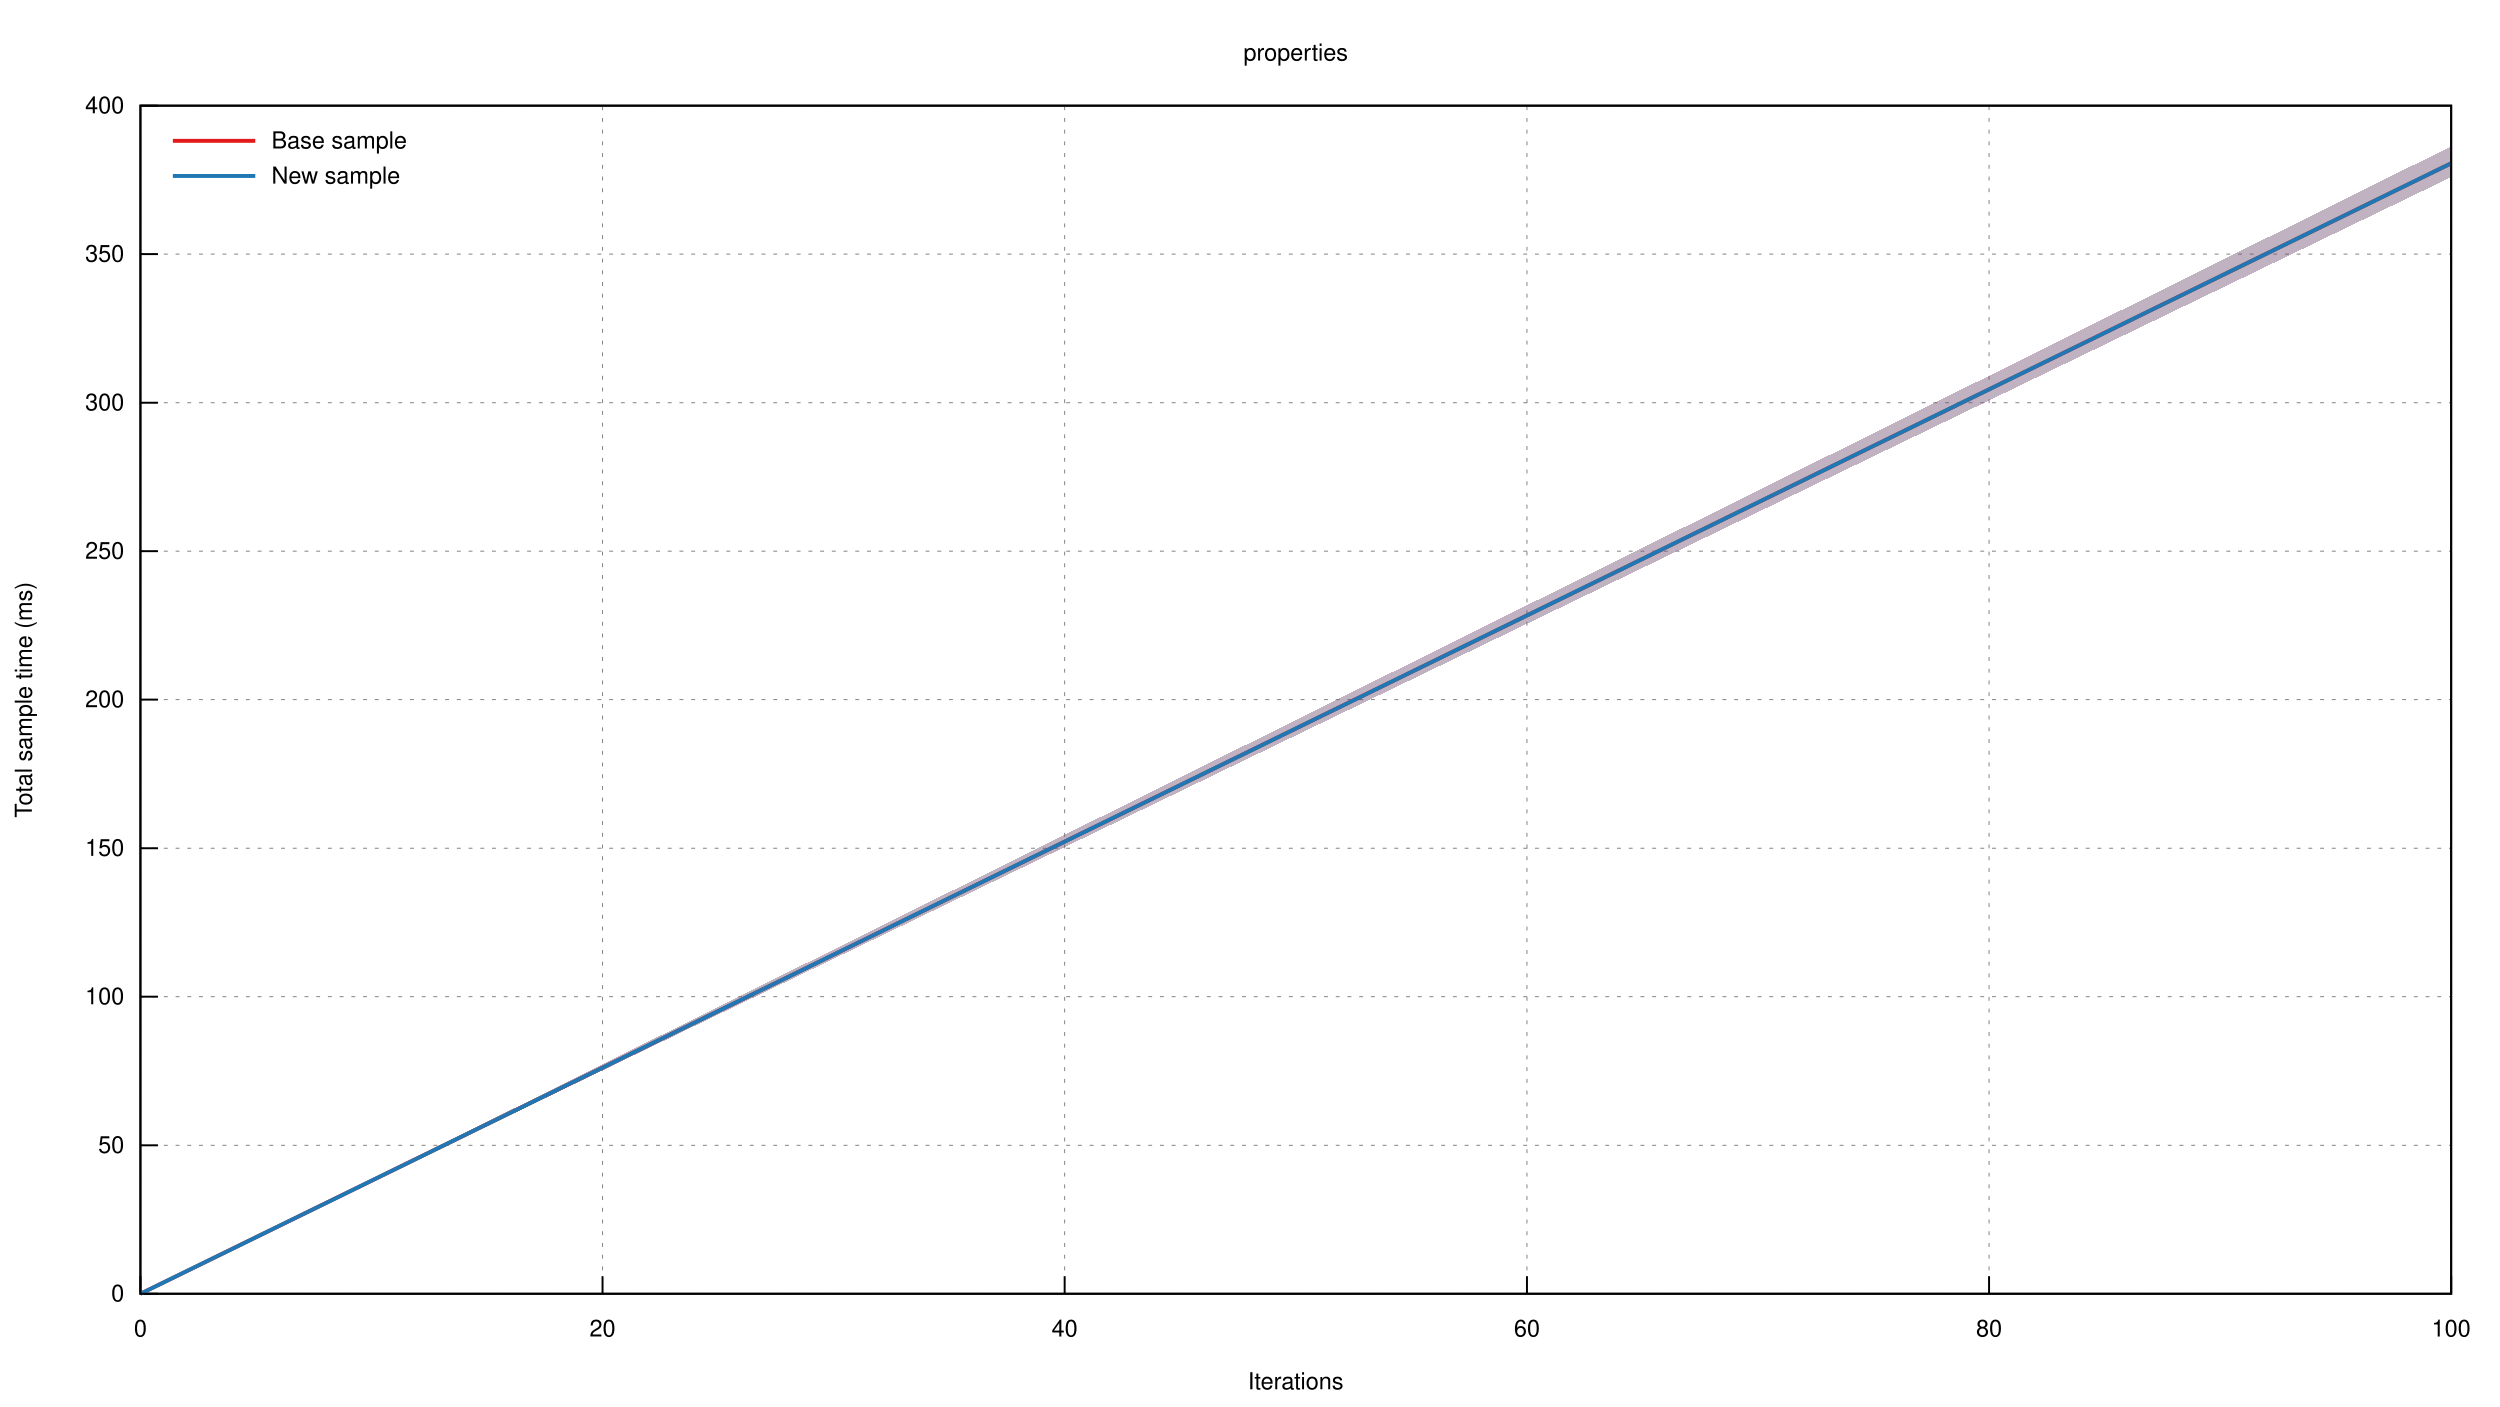
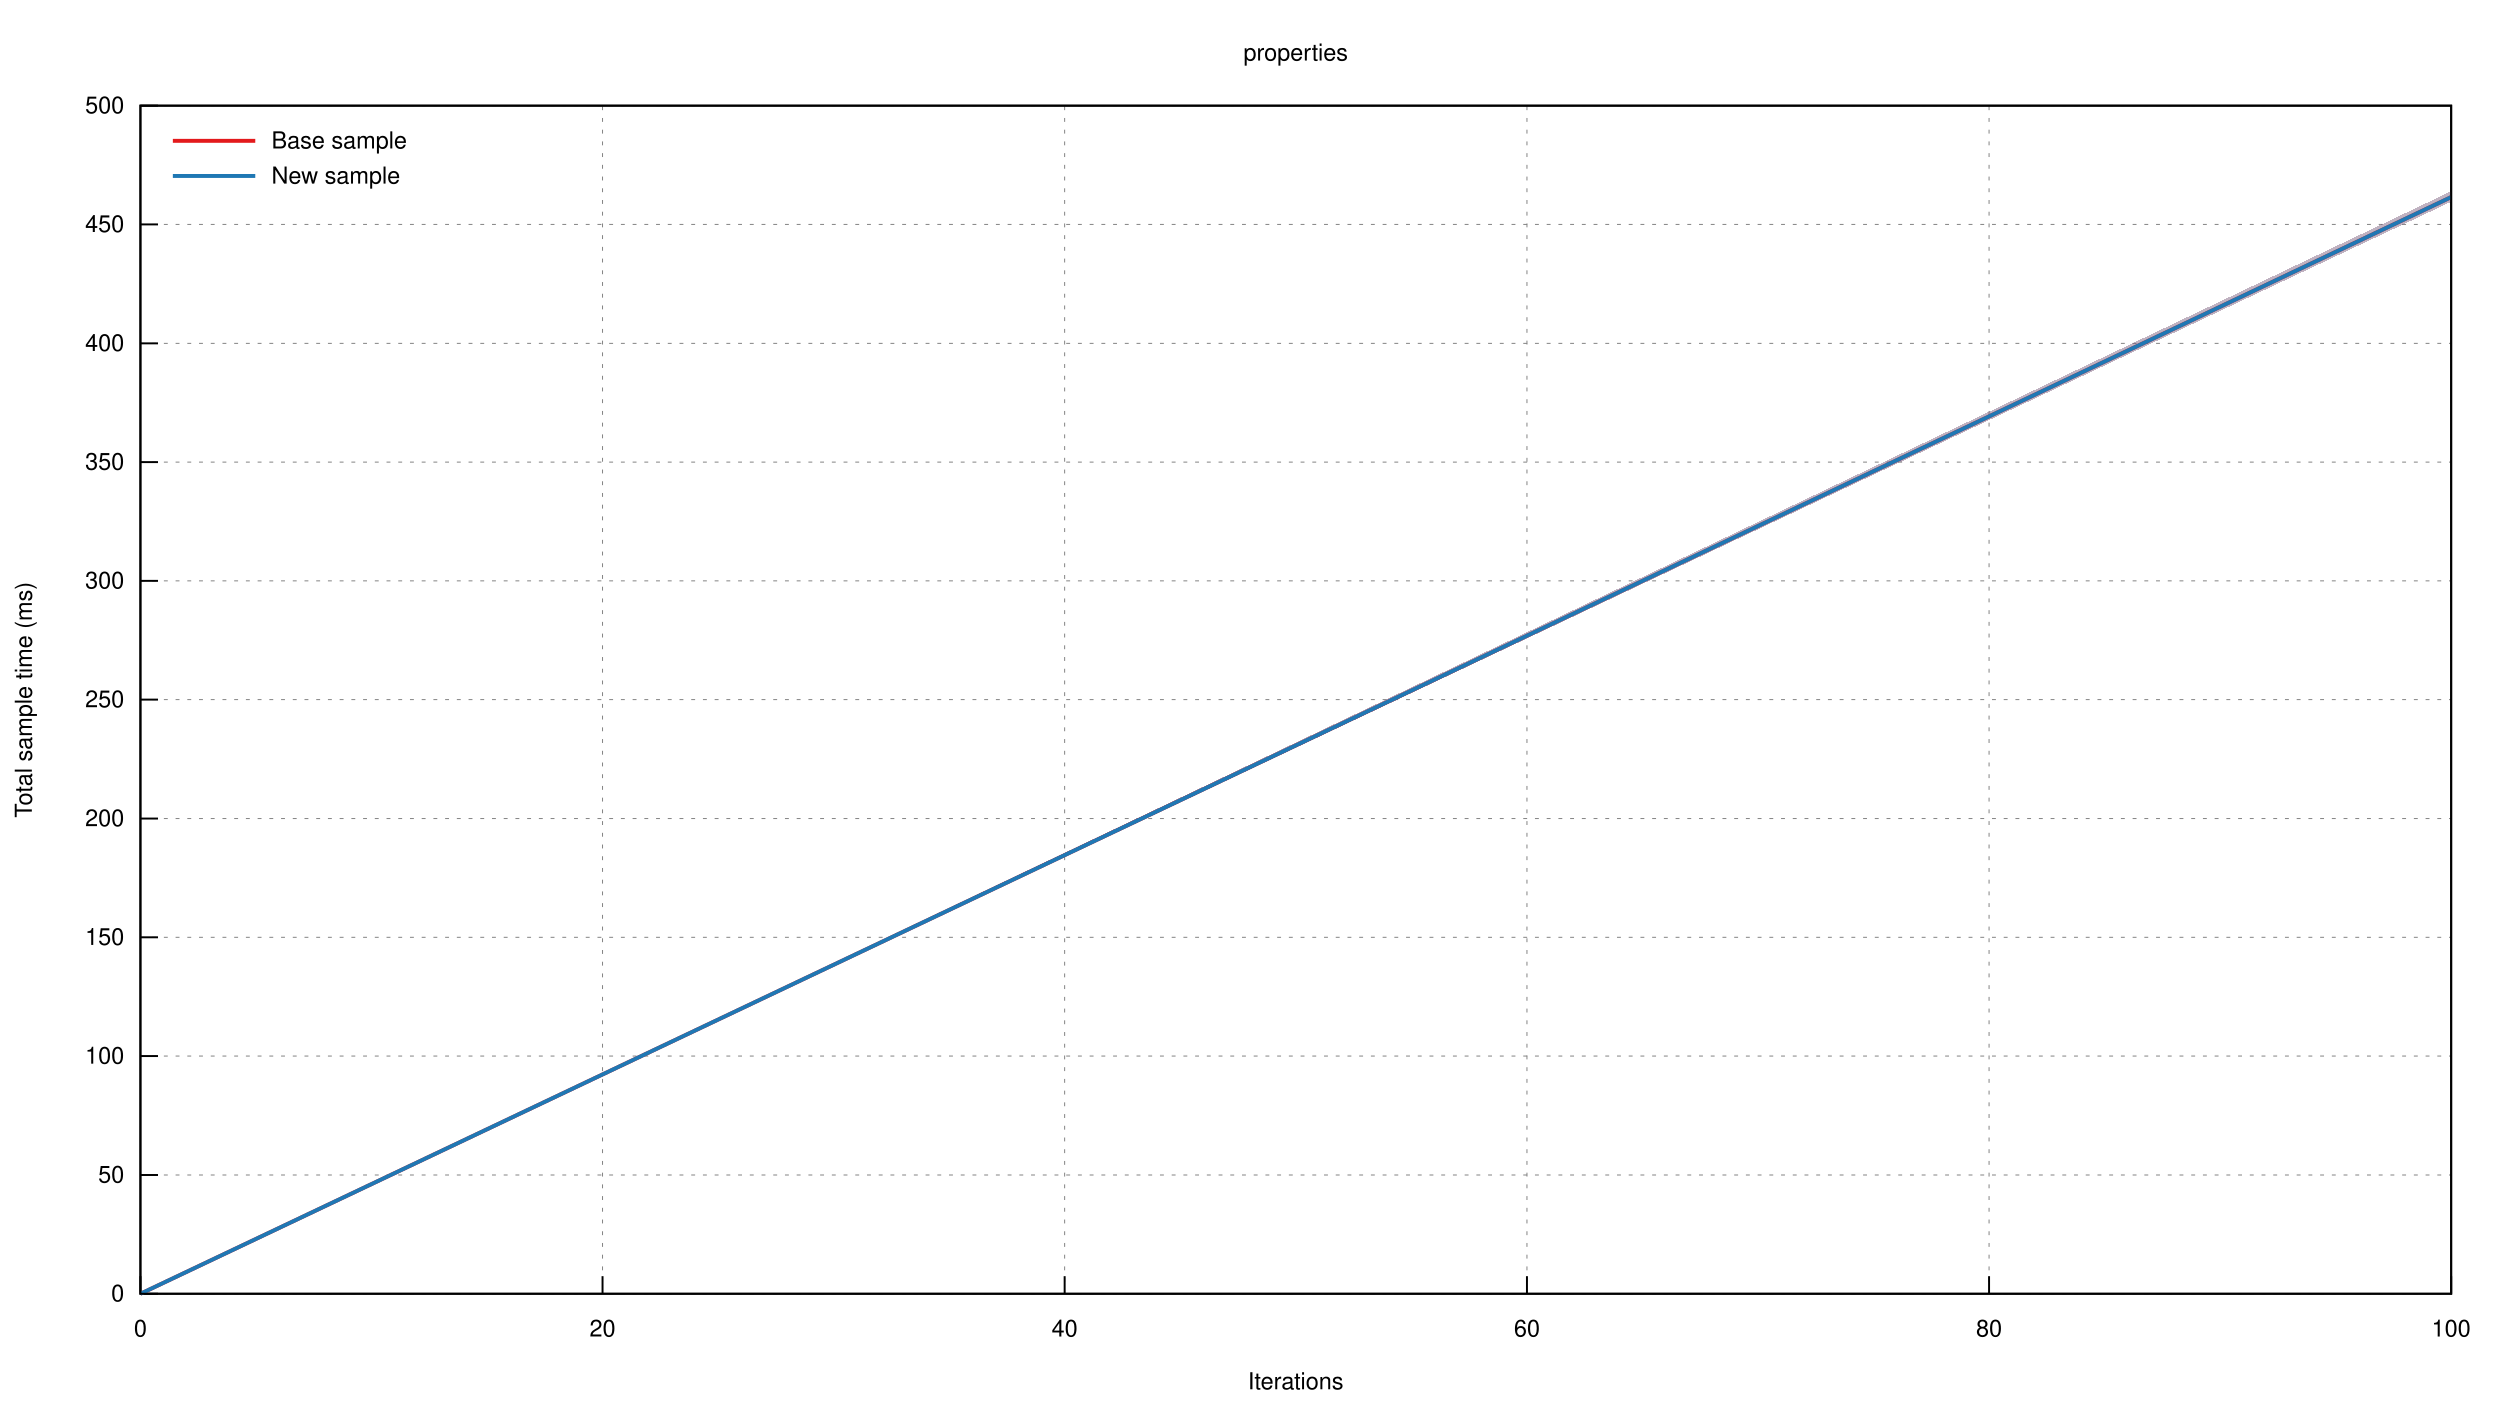
<svg xmlns="http://www.w3.org/2000/svg" xmlns:xlink="http://www.w3.org/1999/xlink" viewBox="0 0 1280 720">
  <g id="gnuplot_canvas">
    <rect x="0" y="0" width="1280" height="720" fill="none" />
    <defs>
      <circle id="gpDot" r="0.5" stroke-width="0.5" stroke="currentColor" />
      <path id="gpPt0" stroke-width="0.222" stroke="currentColor" d="M-1,0 h2 M0,-1 v2" />
      <path id="gpPt1" stroke-width="0.222" stroke="currentColor" d="M-1,-1 L1,1 M1,-1 L-1,1" />
      <path id="gpPt2" stroke-width="0.222" stroke="currentColor" d="M-1,0 L1,0 M0,-1 L0,1 M-1,-1 L1,1 M-1,1 L1,-1" />
      <rect id="gpPt3" stroke-width="0.222" stroke="currentColor" x="-1" y="-1" width="2" height="2" />
      <rect id="gpPt4" stroke-width="0.222" stroke="currentColor" fill="currentColor" x="-1" y="-1" width="2" height="2" />
      <circle id="gpPt5" stroke-width="0.222" stroke="currentColor" cx="0" cy="0" r="1" />
      <use xlink:href="#gpPt5" id="gpPt6" fill="currentColor" stroke="none" />
      <path id="gpPt7" stroke-width="0.222" stroke="currentColor" d="M0,-1.33 L-1.33,0.67 L1.33,0.67 z" />
      <use xlink:href="#gpPt7" id="gpPt8" fill="currentColor" stroke="none" />
      <use xlink:href="#gpPt7" id="gpPt9" stroke="currentColor" transform="rotate(180)" />
      <use xlink:href="#gpPt9" id="gpPt10" fill="currentColor" stroke="none" />
      <use xlink:href="#gpPt3" id="gpPt11" stroke="currentColor" transform="rotate(45)" />
      <use xlink:href="#gpPt11" id="gpPt12" fill="currentColor" stroke="none" />
      <path id="gpPt13" stroke-width="0.222" stroke="currentColor" d="M0,1.330 L1.265,0.411 L0.782,-1.067 L-0.782,-1.076 L-1.265,0.411 z" />
      <use xlink:href="#gpPt13" id="gpPt14" fill="currentColor" stroke="none" />
      <filter id="textbox" filterUnits="objectBoundingBox" x="0" y="0" height="1" width="1">
        <feFlood flood-color="white" flood-opacity="1" result="bgnd" />
        <feComposite in="SourceGraphic" in2="bgnd" operator="atop" />
      </filter>
      <filter id="greybox" filterUnits="objectBoundingBox" x="0" y="0" height="1" width="1">
        <feFlood flood-color="lightgrey" flood-opacity="1" result="grey" />
        <feComposite in="SourceGraphic" in2="grey" operator="atop" />
      </filter>
    </defs>
    <g fill="none" color="white" stroke="currentColor" stroke-width="1.00" stroke-linecap="butt" stroke-linejoin="miter">
</g>
    <g fill="none" color="black" stroke="currentColor" stroke-width="1.00" stroke-linecap="butt" stroke-linejoin="miter">
</g>
    <g fill="none" color="black" stroke="black" stroke-width="0.50" stroke-linecap="butt" stroke-linejoin="miter">
</g>
    <g fill="none" color="gray" stroke="currentColor" stroke-width="0.50" stroke-linecap="butt" stroke-linejoin="miter">
      <path stroke="gray" stroke-dasharray="2,4" class="gridline" d="M71.9,662.4 L1255.0,662.4  " />
    </g>
    <g fill="none" color="gray" stroke="gray" stroke-width="1.00" stroke-linecap="butt" stroke-linejoin="miter">
</g>
    <g fill="none" color="black" stroke="currentColor" stroke-width="1.00" stroke-linecap="butt" stroke-linejoin="miter">
      <path stroke="black" d="M71.9,662.4 L80.9,662.4  " />
      <g transform="translate(63.6,666.3)" stroke="none" fill="black" font-family="Helvetica" font-size="12.00" text-anchor="end">
        <text>
          <tspan font-family="Helvetica"> 0</tspan>
        </text>
      </g>
    </g>
    <g fill="none" color="black" stroke="currentColor" stroke-width="1.00" stroke-linecap="butt" stroke-linejoin="miter">
</g>
    <g fill="none" color="black" stroke="black" stroke-width="0.50" stroke-linecap="butt" stroke-linejoin="miter">
</g>
    <g fill="none" color="gray" stroke="currentColor" stroke-width="0.50" stroke-linecap="butt" stroke-linejoin="miter">
-       <path stroke="gray" stroke-dasharray="2,4" class="gridline" d="M71.9,586.4 L1255.0,586.4  " />
-     </g>
-     <g fill="none" color="gray" stroke="gray" stroke-width="1.00" stroke-linecap="butt" stroke-linejoin="miter">
- </g>
-     <g fill="none" color="black" stroke="currentColor" stroke-width="1.00" stroke-linecap="butt" stroke-linejoin="miter">
-       <path stroke="black" d="M71.9,586.4 L80.9,586.4  " />
-       <g transform="translate(63.6,590.3)" stroke="none" fill="black" font-family="Helvetica" font-size="12.00" text-anchor="end">
+       <path stroke="gray" stroke-dasharray="2,4" class="gridline" d="M71.9,601.6 L1255.0,601.6  " />
+     </g>
+     <g fill="none" color="gray" stroke="gray" stroke-width="1.00" stroke-linecap="butt" stroke-linejoin="miter">
+ </g>
+     <g fill="none" color="black" stroke="currentColor" stroke-width="1.00" stroke-linecap="butt" stroke-linejoin="miter">
+       <path stroke="black" d="M71.9,601.6 L80.9,601.6  " />
+       <g transform="translate(63.6,605.5)" stroke="none" fill="black" font-family="Helvetica" font-size="12.00" text-anchor="end">
        <text>
          <tspan font-family="Helvetica"> 50</tspan>
        </text>
      </g>
    </g>
    <g fill="none" color="black" stroke="currentColor" stroke-width="1.00" stroke-linecap="butt" stroke-linejoin="miter">
</g>
    <g fill="none" color="black" stroke="black" stroke-width="0.50" stroke-linecap="butt" stroke-linejoin="miter">
</g>
    <g fill="none" color="gray" stroke="currentColor" stroke-width="0.50" stroke-linecap="butt" stroke-linejoin="miter">
-       <path stroke="gray" stroke-dasharray="2,4" class="gridline" d="M71.9,510.3 L1255.0,510.3  " />
-     </g>
-     <g fill="none" color="gray" stroke="gray" stroke-width="1.00" stroke-linecap="butt" stroke-linejoin="miter">
- </g>
-     <g fill="none" color="black" stroke="currentColor" stroke-width="1.00" stroke-linecap="butt" stroke-linejoin="miter">
-       <path stroke="black" d="M71.9,510.3 L80.9,510.3  " />
-       <g transform="translate(63.6,514.2)" stroke="none" fill="black" font-family="Helvetica" font-size="12.00" text-anchor="end">
+       <path stroke="gray" stroke-dasharray="2,4" class="gridline" d="M71.9,540.7 L1255.0,540.7  " />
+     </g>
+     <g fill="none" color="gray" stroke="gray" stroke-width="1.00" stroke-linecap="butt" stroke-linejoin="miter">
+ </g>
+     <g fill="none" color="black" stroke="currentColor" stroke-width="1.00" stroke-linecap="butt" stroke-linejoin="miter">
+       <path stroke="black" d="M71.9,540.7 L80.9,540.7  " />
+       <g transform="translate(63.6,544.6)" stroke="none" fill="black" font-family="Helvetica" font-size="12.00" text-anchor="end">
        <text>
          <tspan font-family="Helvetica"> 100</tspan>
        </text>
      </g>
    </g>
    <g fill="none" color="black" stroke="currentColor" stroke-width="1.00" stroke-linecap="butt" stroke-linejoin="miter">
</g>
    <g fill="none" color="black" stroke="black" stroke-width="0.50" stroke-linecap="butt" stroke-linejoin="miter">
</g>
    <g fill="none" color="gray" stroke="currentColor" stroke-width="0.50" stroke-linecap="butt" stroke-linejoin="miter">
-       <path stroke="gray" stroke-dasharray="2,4" class="gridline" d="M71.9,434.3 L1255.0,434.3  " />
-     </g>
-     <g fill="none" color="gray" stroke="gray" stroke-width="1.00" stroke-linecap="butt" stroke-linejoin="miter">
- </g>
-     <g fill="none" color="black" stroke="currentColor" stroke-width="1.00" stroke-linecap="butt" stroke-linejoin="miter">
-       <path stroke="black" d="M71.9,434.3 L80.9,434.3  " />
-       <g transform="translate(63.6,438.2)" stroke="none" fill="black" font-family="Helvetica" font-size="12.00" text-anchor="end">
+       <path stroke="gray" stroke-dasharray="2,4" class="gridline" d="M71.9,479.9 L1255.0,479.9  " />
+     </g>
+     <g fill="none" color="gray" stroke="gray" stroke-width="1.00" stroke-linecap="butt" stroke-linejoin="miter">
+ </g>
+     <g fill="none" color="black" stroke="currentColor" stroke-width="1.00" stroke-linecap="butt" stroke-linejoin="miter">
+       <path stroke="black" d="M71.9,479.9 L80.9,479.9  " />
+       <g transform="translate(63.6,483.8)" stroke="none" fill="black" font-family="Helvetica" font-size="12.00" text-anchor="end">
        <text>
          <tspan font-family="Helvetica"> 150</tspan>
+         </text>
+       </g>
+     </g>
+     <g fill="none" color="black" stroke="currentColor" stroke-width="1.00" stroke-linecap="butt" stroke-linejoin="miter">
+ </g>
+     <g fill="none" color="black" stroke="black" stroke-width="0.50" stroke-linecap="butt" stroke-linejoin="miter">
+ </g>
+     <g fill="none" color="gray" stroke="currentColor" stroke-width="0.50" stroke-linecap="butt" stroke-linejoin="miter">
+       <path stroke="gray" stroke-dasharray="2,4" class="gridline" d="M71.9,419.1 L1255.0,419.1  " />
+     </g>
+     <g fill="none" color="gray" stroke="gray" stroke-width="1.00" stroke-linecap="butt" stroke-linejoin="miter">
+ </g>
+     <g fill="none" color="black" stroke="currentColor" stroke-width="1.00" stroke-linecap="butt" stroke-linejoin="miter">
+       <path stroke="black" d="M71.9,419.1 L80.9,419.1  " />
+       <g transform="translate(63.6,423.0)" stroke="none" fill="black" font-family="Helvetica" font-size="12.00" text-anchor="end">
+         <text>
+           <tspan font-family="Helvetica"> 200</tspan>
        </text>
      </g>
    </g>
    <g fill="none" color="black" stroke="currentColor" stroke-width="1.00" stroke-linecap="butt" stroke-linejoin="miter">
</g>
    <g fill="none" color="black" stroke="black" stroke-width="0.50" stroke-linecap="butt" stroke-linejoin="miter">
</g>
    <g fill="none" color="gray" stroke="currentColor" stroke-width="0.50" stroke-linecap="butt" stroke-linejoin="miter">
      <path stroke="gray" stroke-dasharray="2,4" class="gridline" d="M71.9,358.2 L1255.0,358.2  " />
    </g>
    <g fill="none" color="gray" stroke="gray" stroke-width="1.00" stroke-linecap="butt" stroke-linejoin="miter">
</g>
    <g fill="none" color="black" stroke="currentColor" stroke-width="1.00" stroke-linecap="butt" stroke-linejoin="miter">
      <path stroke="black" d="M71.9,358.2 L80.9,358.2  " />
      <g transform="translate(63.6,362.1)" stroke="none" fill="black" font-family="Helvetica" font-size="12.00" text-anchor="end">
        <text>
-           <tspan font-family="Helvetica"> 200</tspan>
-         </text>
-       </g>
-     </g>
-     <g fill="none" color="black" stroke="currentColor" stroke-width="1.00" stroke-linecap="butt" stroke-linejoin="miter">
- </g>
-     <g fill="none" color="black" stroke="black" stroke-width="0.50" stroke-linecap="butt" stroke-linejoin="miter">
- </g>
-     <g fill="none" color="gray" stroke="currentColor" stroke-width="0.50" stroke-linecap="butt" stroke-linejoin="miter">
-       <path stroke="gray" stroke-dasharray="2,4" class="gridline" d="M71.9,282.2 L1255.0,282.2  " />
-     </g>
-     <g fill="none" color="gray" stroke="gray" stroke-width="1.00" stroke-linecap="butt" stroke-linejoin="miter">
- </g>
-     <g fill="none" color="black" stroke="currentColor" stroke-width="1.00" stroke-linecap="butt" stroke-linejoin="miter">
-       <path stroke="black" d="M71.9,282.2 L80.9,282.2  " />
-       <g transform="translate(63.6,286.1)" stroke="none" fill="black" font-family="Helvetica" font-size="12.00" text-anchor="end">
-         <text>
          <tspan font-family="Helvetica"> 250</tspan>
        </text>
      </g>
    </g>
    <g fill="none" color="black" stroke="currentColor" stroke-width="1.00" stroke-linecap="butt" stroke-linejoin="miter">
</g>
    <g fill="none" color="black" stroke="black" stroke-width="0.50" stroke-linecap="butt" stroke-linejoin="miter">
</g>
    <g fill="none" color="gray" stroke="currentColor" stroke-width="0.50" stroke-linecap="butt" stroke-linejoin="miter">
-       <path stroke="gray" stroke-dasharray="2,4" class="gridline" d="M71.9,206.2 L1255.0,206.2  " />
-     </g>
-     <g fill="none" color="gray" stroke="gray" stroke-width="1.00" stroke-linecap="butt" stroke-linejoin="miter">
- </g>
-     <g fill="none" color="black" stroke="currentColor" stroke-width="1.00" stroke-linecap="butt" stroke-linejoin="miter">
-       <path stroke="black" d="M71.9,206.2 L80.9,206.2  " />
-       <g transform="translate(63.6,210.1)" stroke="none" fill="black" font-family="Helvetica" font-size="12.00" text-anchor="end">
+       <path stroke="gray" stroke-dasharray="2,4" class="gridline" d="M71.9,297.4 L1255.0,297.4  " />
+     </g>
+     <g fill="none" color="gray" stroke="gray" stroke-width="1.00" stroke-linecap="butt" stroke-linejoin="miter">
+ </g>
+     <g fill="none" color="black" stroke="currentColor" stroke-width="1.00" stroke-linecap="butt" stroke-linejoin="miter">
+       <path stroke="black" d="M71.9,297.4 L80.9,297.4  " />
+       <g transform="translate(63.6,301.3)" stroke="none" fill="black" font-family="Helvetica" font-size="12.00" text-anchor="end">
        <text>
          <tspan font-family="Helvetica"> 300</tspan>
        </text>
      </g>
    </g>
    <g fill="none" color="black" stroke="currentColor" stroke-width="1.00" stroke-linecap="butt" stroke-linejoin="miter">
</g>
    <g fill="none" color="black" stroke="black" stroke-width="0.50" stroke-linecap="butt" stroke-linejoin="miter">
</g>
    <g fill="none" color="gray" stroke="currentColor" stroke-width="0.50" stroke-linecap="butt" stroke-linejoin="miter">
-       <path stroke="gray" stroke-dasharray="2,4" class="gridline" d="M71.9,130.1 L1255.0,130.1  " />
-     </g>
-     <g fill="none" color="gray" stroke="gray" stroke-width="1.00" stroke-linecap="butt" stroke-linejoin="miter">
- </g>
-     <g fill="none" color="black" stroke="currentColor" stroke-width="1.00" stroke-linecap="butt" stroke-linejoin="miter">
-       <path stroke="black" d="M71.9,130.1 L80.9,130.1  " />
-       <g transform="translate(63.6,134.0)" stroke="none" fill="black" font-family="Helvetica" font-size="12.00" text-anchor="end">
+       <path stroke="gray" stroke-dasharray="2,4" class="gridline" d="M71.9,236.6 L1255.0,236.6  " />
+     </g>
+     <g fill="none" color="gray" stroke="gray" stroke-width="1.00" stroke-linecap="butt" stroke-linejoin="miter">
+ </g>
+     <g fill="none" color="black" stroke="currentColor" stroke-width="1.00" stroke-linecap="butt" stroke-linejoin="miter">
+       <path stroke="black" d="M71.9,236.6 L80.9,236.6  " />
+       <g transform="translate(63.6,240.5)" stroke="none" fill="black" font-family="Helvetica" font-size="12.00" text-anchor="end">
        <text>
          <tspan font-family="Helvetica"> 350</tspan>
+         </text>
+       </g>
+     </g>
+     <g fill="none" color="black" stroke="currentColor" stroke-width="1.00" stroke-linecap="butt" stroke-linejoin="miter">
+ </g>
+     <g fill="none" color="black" stroke="black" stroke-width="0.50" stroke-linecap="butt" stroke-linejoin="miter">
+ </g>
+     <g fill="none" color="gray" stroke="currentColor" stroke-width="0.50" stroke-linecap="butt" stroke-linejoin="miter">
+       <path stroke="gray" stroke-dasharray="2,4" class="gridline" d="M71.9,175.8 L1255.0,175.8  " />
+     </g>
+     <g fill="none" color="gray" stroke="gray" stroke-width="1.00" stroke-linecap="butt" stroke-linejoin="miter">
+ </g>
+     <g fill="none" color="black" stroke="currentColor" stroke-width="1.00" stroke-linecap="butt" stroke-linejoin="miter">
+       <path stroke="black" d="M71.9,175.8 L80.9,175.8  " />
+       <g transform="translate(63.6,179.7)" stroke="none" fill="black" font-family="Helvetica" font-size="12.00" text-anchor="end">
+         <text>
+           <tspan font-family="Helvetica"> 400</tspan>
+         </text>
+       </g>
+     </g>
+     <g fill="none" color="black" stroke="currentColor" stroke-width="1.00" stroke-linecap="butt" stroke-linejoin="miter">
+ </g>
+     <g fill="none" color="black" stroke="black" stroke-width="0.50" stroke-linecap="butt" stroke-linejoin="miter">
+ </g>
+     <g fill="none" color="gray" stroke="currentColor" stroke-width="0.50" stroke-linecap="butt" stroke-linejoin="miter">
+       <path stroke="gray" stroke-dasharray="2,4" class="gridline" d="M71.9,114.9 L1255.0,114.9  " />
+     </g>
+     <g fill="none" color="gray" stroke="gray" stroke-width="1.00" stroke-linecap="butt" stroke-linejoin="miter">
+ </g>
+     <g fill="none" color="black" stroke="currentColor" stroke-width="1.00" stroke-linecap="butt" stroke-linejoin="miter">
+       <path stroke="black" d="M71.9,114.9 L80.9,114.9  " />
+       <g transform="translate(63.6,118.8)" stroke="none" fill="black" font-family="Helvetica" font-size="12.00" text-anchor="end">
+         <text>
+           <tspan font-family="Helvetica"> 450</tspan>
        </text>
      </g>
    </g>
    <g fill="none" color="black" stroke="currentColor" stroke-width="1.00" stroke-linecap="butt" stroke-linejoin="miter">
</g>
    <g fill="none" color="black" stroke="black" stroke-width="0.50" stroke-linecap="butt" stroke-linejoin="miter">
</g>
    <g fill="none" color="gray" stroke="currentColor" stroke-width="0.50" stroke-linecap="butt" stroke-linejoin="miter">
      <path stroke="gray" stroke-dasharray="2,4" class="gridline" d="M71.9,54.1 L1255.0,54.1  " />
    </g>
    <g fill="none" color="gray" stroke="gray" stroke-width="1.00" stroke-linecap="butt" stroke-linejoin="miter">
</g>
    <g fill="none" color="black" stroke="currentColor" stroke-width="1.00" stroke-linecap="butt" stroke-linejoin="miter">
      <path stroke="black" d="M71.9,54.1 L80.9,54.1  " />
      <g transform="translate(63.6,58.0)" stroke="none" fill="black" font-family="Helvetica" font-size="12.00" text-anchor="end">
        <text>
-           <tspan font-family="Helvetica"> 400</tspan>
+           <tspan font-family="Helvetica"> 500</tspan>
        </text>
      </g>
    </g>
    <g fill="none" color="black" stroke="currentColor" stroke-width="1.00" stroke-linecap="butt" stroke-linejoin="miter">
</g>
    <g fill="none" color="black" stroke="black" stroke-width="0.50" stroke-linecap="butt" stroke-linejoin="miter">
</g>
    <g fill="none" color="gray" stroke="currentColor" stroke-width="0.50" stroke-linecap="butt" stroke-linejoin="miter">
      <path stroke="gray" stroke-dasharray="2,4" class="gridline" d="M71.9,662.4 L71.9,54.1  " />
    </g>
    <g fill="none" color="gray" stroke="gray" stroke-width="1.00" stroke-linecap="butt" stroke-linejoin="miter">
</g>
    <g fill="none" color="black" stroke="currentColor" stroke-width="1.00" stroke-linecap="butt" stroke-linejoin="miter">
      <path stroke="black" d="M71.9,662.4 L71.9,653.4  " />
      <g transform="translate(71.9,684.3)" stroke="none" fill="black" font-family="Helvetica" font-size="12.00" text-anchor="middle">
        <text>
          <tspan font-family="Helvetica"> 0</tspan>
        </text>
      </g>
    </g>
    <g fill="none" color="black" stroke="currentColor" stroke-width="1.00" stroke-linecap="butt" stroke-linejoin="miter">
</g>
    <g fill="none" color="black" stroke="black" stroke-width="0.50" stroke-linecap="butt" stroke-linejoin="miter">
</g>
    <g fill="none" color="gray" stroke="currentColor" stroke-width="0.50" stroke-linecap="butt" stroke-linejoin="miter">
      <path stroke="gray" stroke-dasharray="2,4" class="gridline" d="M308.5,662.4 L308.5,54.1  " />
    </g>
    <g fill="none" color="gray" stroke="gray" stroke-width="1.00" stroke-linecap="butt" stroke-linejoin="miter">
</g>
    <g fill="none" color="black" stroke="currentColor" stroke-width="1.00" stroke-linecap="butt" stroke-linejoin="miter">
      <path stroke="black" d="M308.5,662.4 L308.5,653.4  " />
      <g transform="translate(308.5,684.3)" stroke="none" fill="black" font-family="Helvetica" font-size="12.00" text-anchor="middle">
        <text>
          <tspan font-family="Helvetica"> 20</tspan>
        </text>
      </g>
    </g>
    <g fill="none" color="black" stroke="currentColor" stroke-width="1.00" stroke-linecap="butt" stroke-linejoin="miter">
</g>
    <g fill="none" color="black" stroke="black" stroke-width="0.50" stroke-linecap="butt" stroke-linejoin="miter">
</g>
    <g fill="none" color="gray" stroke="currentColor" stroke-width="0.50" stroke-linecap="butt" stroke-linejoin="miter">
      <path stroke="gray" stroke-dasharray="2,4" class="gridline" d="M545.1,662.4 L545.1,54.1  " />
    </g>
    <g fill="none" color="gray" stroke="gray" stroke-width="1.00" stroke-linecap="butt" stroke-linejoin="miter">
</g>
    <g fill="none" color="black" stroke="currentColor" stroke-width="1.00" stroke-linecap="butt" stroke-linejoin="miter">
      <path stroke="black" d="M545.1,662.4 L545.1,653.4  " />
      <g transform="translate(545.1,684.3)" stroke="none" fill="black" font-family="Helvetica" font-size="12.00" text-anchor="middle">
        <text>
          <tspan font-family="Helvetica"> 40</tspan>
        </text>
      </g>
    </g>
    <g fill="none" color="black" stroke="currentColor" stroke-width="1.00" stroke-linecap="butt" stroke-linejoin="miter">
</g>
    <g fill="none" color="black" stroke="black" stroke-width="0.50" stroke-linecap="butt" stroke-linejoin="miter">
</g>
    <g fill="none" color="gray" stroke="currentColor" stroke-width="0.50" stroke-linecap="butt" stroke-linejoin="miter">
      <path stroke="gray" stroke-dasharray="2,4" class="gridline" d="M781.8,662.4 L781.8,54.1  " />
    </g>
    <g fill="none" color="gray" stroke="gray" stroke-width="1.00" stroke-linecap="butt" stroke-linejoin="miter">
</g>
    <g fill="none" color="black" stroke="currentColor" stroke-width="1.00" stroke-linecap="butt" stroke-linejoin="miter">
      <path stroke="black" d="M781.8,662.4 L781.8,653.4  " />
      <g transform="translate(781.8,684.3)" stroke="none" fill="black" font-family="Helvetica" font-size="12.00" text-anchor="middle">
        <text>
          <tspan font-family="Helvetica"> 60</tspan>
        </text>
      </g>
    </g>
    <g fill="none" color="black" stroke="currentColor" stroke-width="1.00" stroke-linecap="butt" stroke-linejoin="miter">
</g>
    <g fill="none" color="black" stroke="black" stroke-width="0.50" stroke-linecap="butt" stroke-linejoin="miter">
</g>
    <g fill="none" color="gray" stroke="currentColor" stroke-width="0.50" stroke-linecap="butt" stroke-linejoin="miter">
      <path stroke="gray" stroke-dasharray="2,4" class="gridline" d="M1018.4,662.4 L1018.4,54.1  " />
    </g>
    <g fill="none" color="gray" stroke="gray" stroke-width="1.00" stroke-linecap="butt" stroke-linejoin="miter">
</g>
    <g fill="none" color="black" stroke="currentColor" stroke-width="1.00" stroke-linecap="butt" stroke-linejoin="miter">
      <path stroke="black" d="M1018.4,662.4 L1018.4,653.4  " />
      <g transform="translate(1018.4,684.3)" stroke="none" fill="black" font-family="Helvetica" font-size="12.00" text-anchor="middle">
        <text>
          <tspan font-family="Helvetica"> 80</tspan>
        </text>
      </g>
    </g>
    <g fill="none" color="black" stroke="currentColor" stroke-width="1.00" stroke-linecap="butt" stroke-linejoin="miter">
</g>
    <g fill="none" color="black" stroke="black" stroke-width="0.50" stroke-linecap="butt" stroke-linejoin="miter">
</g>
    <g fill="none" color="gray" stroke="currentColor" stroke-width="0.50" stroke-linecap="butt" stroke-linejoin="miter">
      <path stroke="gray" stroke-dasharray="2,4" class="gridline" d="M1255.0,662.4 L1255.0,54.1  " />
    </g>
    <g fill="none" color="gray" stroke="gray" stroke-width="1.00" stroke-linecap="butt" stroke-linejoin="miter">
</g>
    <g fill="none" color="black" stroke="currentColor" stroke-width="1.00" stroke-linecap="butt" stroke-linejoin="miter">
      <path stroke="black" d="M1255.0,662.4 L1255.0,653.4  " />
      <g transform="translate(1255.0,684.3)" stroke="none" fill="black" font-family="Helvetica" font-size="12.00" text-anchor="middle">
        <text>
          <tspan font-family="Helvetica"> 100</tspan>
        </text>
      </g>
    </g>
    <g fill="none" color="black" stroke="currentColor" stroke-width="1.00" stroke-linecap="butt" stroke-linejoin="miter">
</g>
    <g fill="none" color="black" stroke="currentColor" stroke-width="1.00" stroke-linecap="butt" stroke-linejoin="miter">
      <path stroke="black" d="M71.9,54.1 L71.9,662.4 L1255.0,662.4 L1255.0,54.1 L71.9,54.1 Z  " />
    </g>
    <g fill="none" color="black" stroke="currentColor" stroke-width="1.00" stroke-linecap="butt" stroke-linejoin="miter">
      <g transform="translate(16.3,358.3) rotate(270)" stroke="none" fill="black" font-family="Helvetica" font-size="12.00" text-anchor="middle">
        <text>
          <tspan font-family="Helvetica">Total sample time (ms)</tspan>
        </text>
      </g>
    </g>
    <g fill="none" color="black" stroke="currentColor" stroke-width="1.00" stroke-linecap="butt" stroke-linejoin="miter">
      <g transform="translate(663.4,711.3)" stroke="none" fill="black" font-family="Helvetica" font-size="12.00" text-anchor="middle">
        <text>
          <tspan font-family="Helvetica">Iterations</tspan>
        </text>
      </g>
    </g>
    <g fill="none" color="black" stroke="currentColor" stroke-width="1.00" stroke-linecap="butt" stroke-linejoin="miter">
      <g transform="translate(663.4,31.0)" stroke="none" fill="black" font-family="Helvetica" font-size="12.00" text-anchor="middle">
        <text>
          <tspan font-family="Helvetica">properties</tspan>
        </text>
      </g>
    </g>
    <g id="gnuplot_plot_1">
      <g fill="none" color="black" stroke="currentColor" stroke-width="1.00" stroke-linecap="butt" stroke-linejoin="miter">
        <g stroke="none" shape-rendering="crispEdges">
          <polygon fill="rgb(227,  26,  28)" fill-opacity="0.25" points="71.9,662.4 71.9,662.4 71.9,662.4 " />
-           <polygon fill="rgb(227,  26,  28)" fill-opacity="0.25" points="71.9,662.4 1255.0,90.7 1255.0,74.9 " />
+           <polygon fill="rgb(227,  26,  28)" fill-opacity="0.25" points="71.9,662.4 1255.0,103.3 1255.0,97.9 " />
        </g>
      </g>
    </g>
    <g id="gnuplot_plot_2">
      <g fill="none" color="black" stroke="currentColor" stroke-width="1.00" stroke-linecap="butt" stroke-linejoin="miter">
        <g stroke="none" shape-rendering="crispEdges">
          <polygon fill="rgb( 31, 120, 180)" fill-opacity="0.25" points="71.9,662.4 71.9,662.4 71.9,662.4 " />
-           <polygon fill="rgb( 31, 120, 180)" fill-opacity="0.25" points="71.9,662.4 1255.0,90.7 1255.0,74.9 " />
+           <polygon fill="rgb( 31, 120, 180)" fill-opacity="0.25" points="71.9,662.4 1255.0,103.3 1255.0,97.9 " />
        </g>
      </g>
    </g>
    <g id="gnuplot_plot_3">
      <g fill="none" color="white" stroke="rgb( 31, 120, 180)" stroke-width="2.00" stroke-linecap="butt" stroke-linejoin="miter">
</g>
      <g fill="none" color="black" stroke="currentColor" stroke-width="2.00" stroke-linecap="butt" stroke-linejoin="miter">
        <g transform="translate(139.0,76.0)" stroke="none" fill="black" font-family="Helvetica" font-size="12.00" text-anchor="start">
          <text>
            <tspan font-family="Helvetica">Base sample</tspan>
          </text>
        </g>
      </g>
      <g fill="none" color="black" stroke="currentColor" stroke-width="2.00" stroke-linecap="butt" stroke-linejoin="miter">
-         <path stroke="rgb(227,  26,  28)" d="M88.5,72.1 L130.7,72.1 M71.9,662.4 L1255.0,83.6  " />
+         <path stroke="rgb(227,  26,  28)" d="M88.5,72.1 L130.7,72.1 M71.9,662.4 L1255.0,100.9  " />
      </g>
    </g>
    <g id="gnuplot_plot_4">
      <g fill="none" color="black" stroke="currentColor" stroke-width="2.00" stroke-linecap="butt" stroke-linejoin="miter">
        <g transform="translate(139.0,94.0)" stroke="none" fill="black" font-family="Helvetica" font-size="12.00" text-anchor="start">
          <text>
            <tspan font-family="Helvetica">New sample</tspan>
          </text>
        </g>
      </g>
      <g fill="none" color="black" stroke="currentColor" stroke-width="2.00" stroke-linecap="butt" stroke-linejoin="miter">
-         <path stroke="rgb( 31, 120, 180)" d="M88.5,90.1 L130.7,90.1 M71.9,662.4 L1255.0,83.6  " />
+         <path stroke="rgb( 31, 120, 180)" d="M88.5,90.1 L130.7,90.1 M71.9,662.4 L1255.0,100.9  " />
      </g>
    </g>
    <g fill="none" color="black" stroke="currentColor" stroke-width="2.00" stroke-linecap="butt" stroke-linejoin="miter">
</g>
    <g fill="none" color="black" stroke="black" stroke-width="1.00" stroke-linecap="butt" stroke-linejoin="miter">
</g>
    <g fill="none" color="black" stroke="currentColor" stroke-width="1.00" stroke-linecap="butt" stroke-linejoin="miter">
      <path stroke="black" d="M71.9,54.1 L71.9,662.4 L1255.0,662.4 L1255.0,54.1 L71.9,54.1 Z  " />
    </g>
    <g fill="none" color="black" stroke="currentColor" stroke-width="1.00" stroke-linecap="butt" stroke-linejoin="miter">
</g>
  </g>
</svg>
